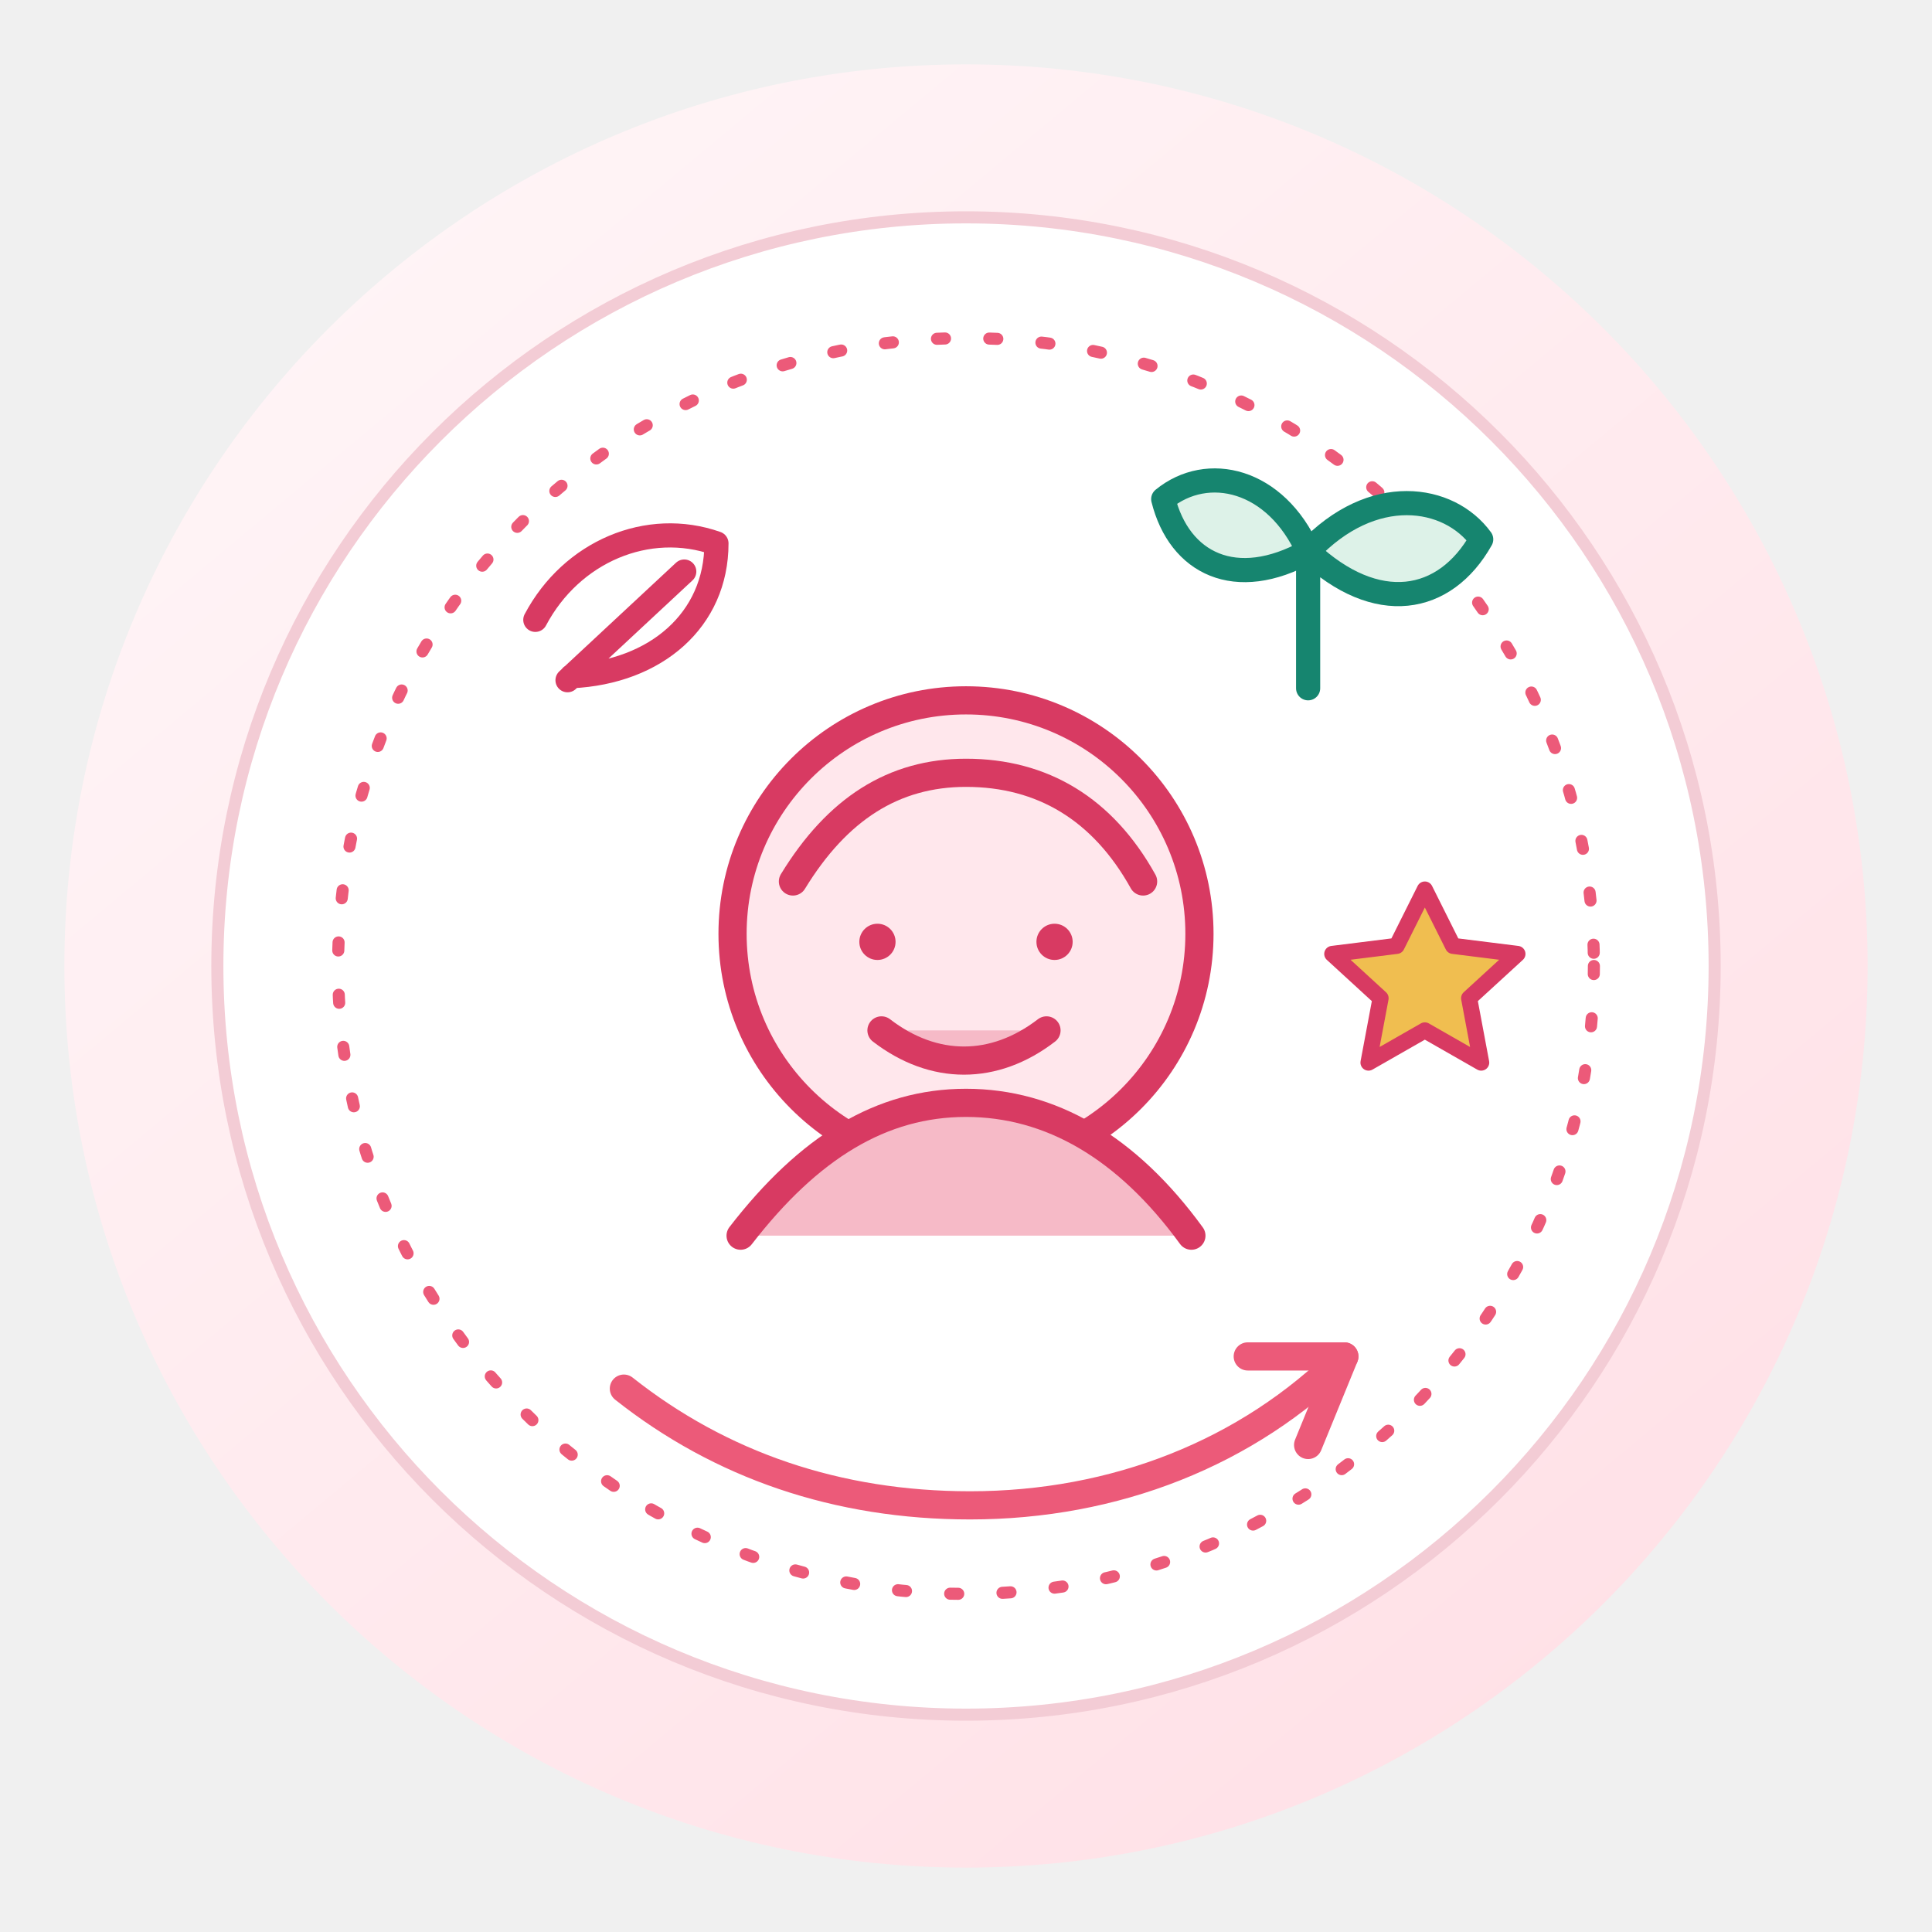
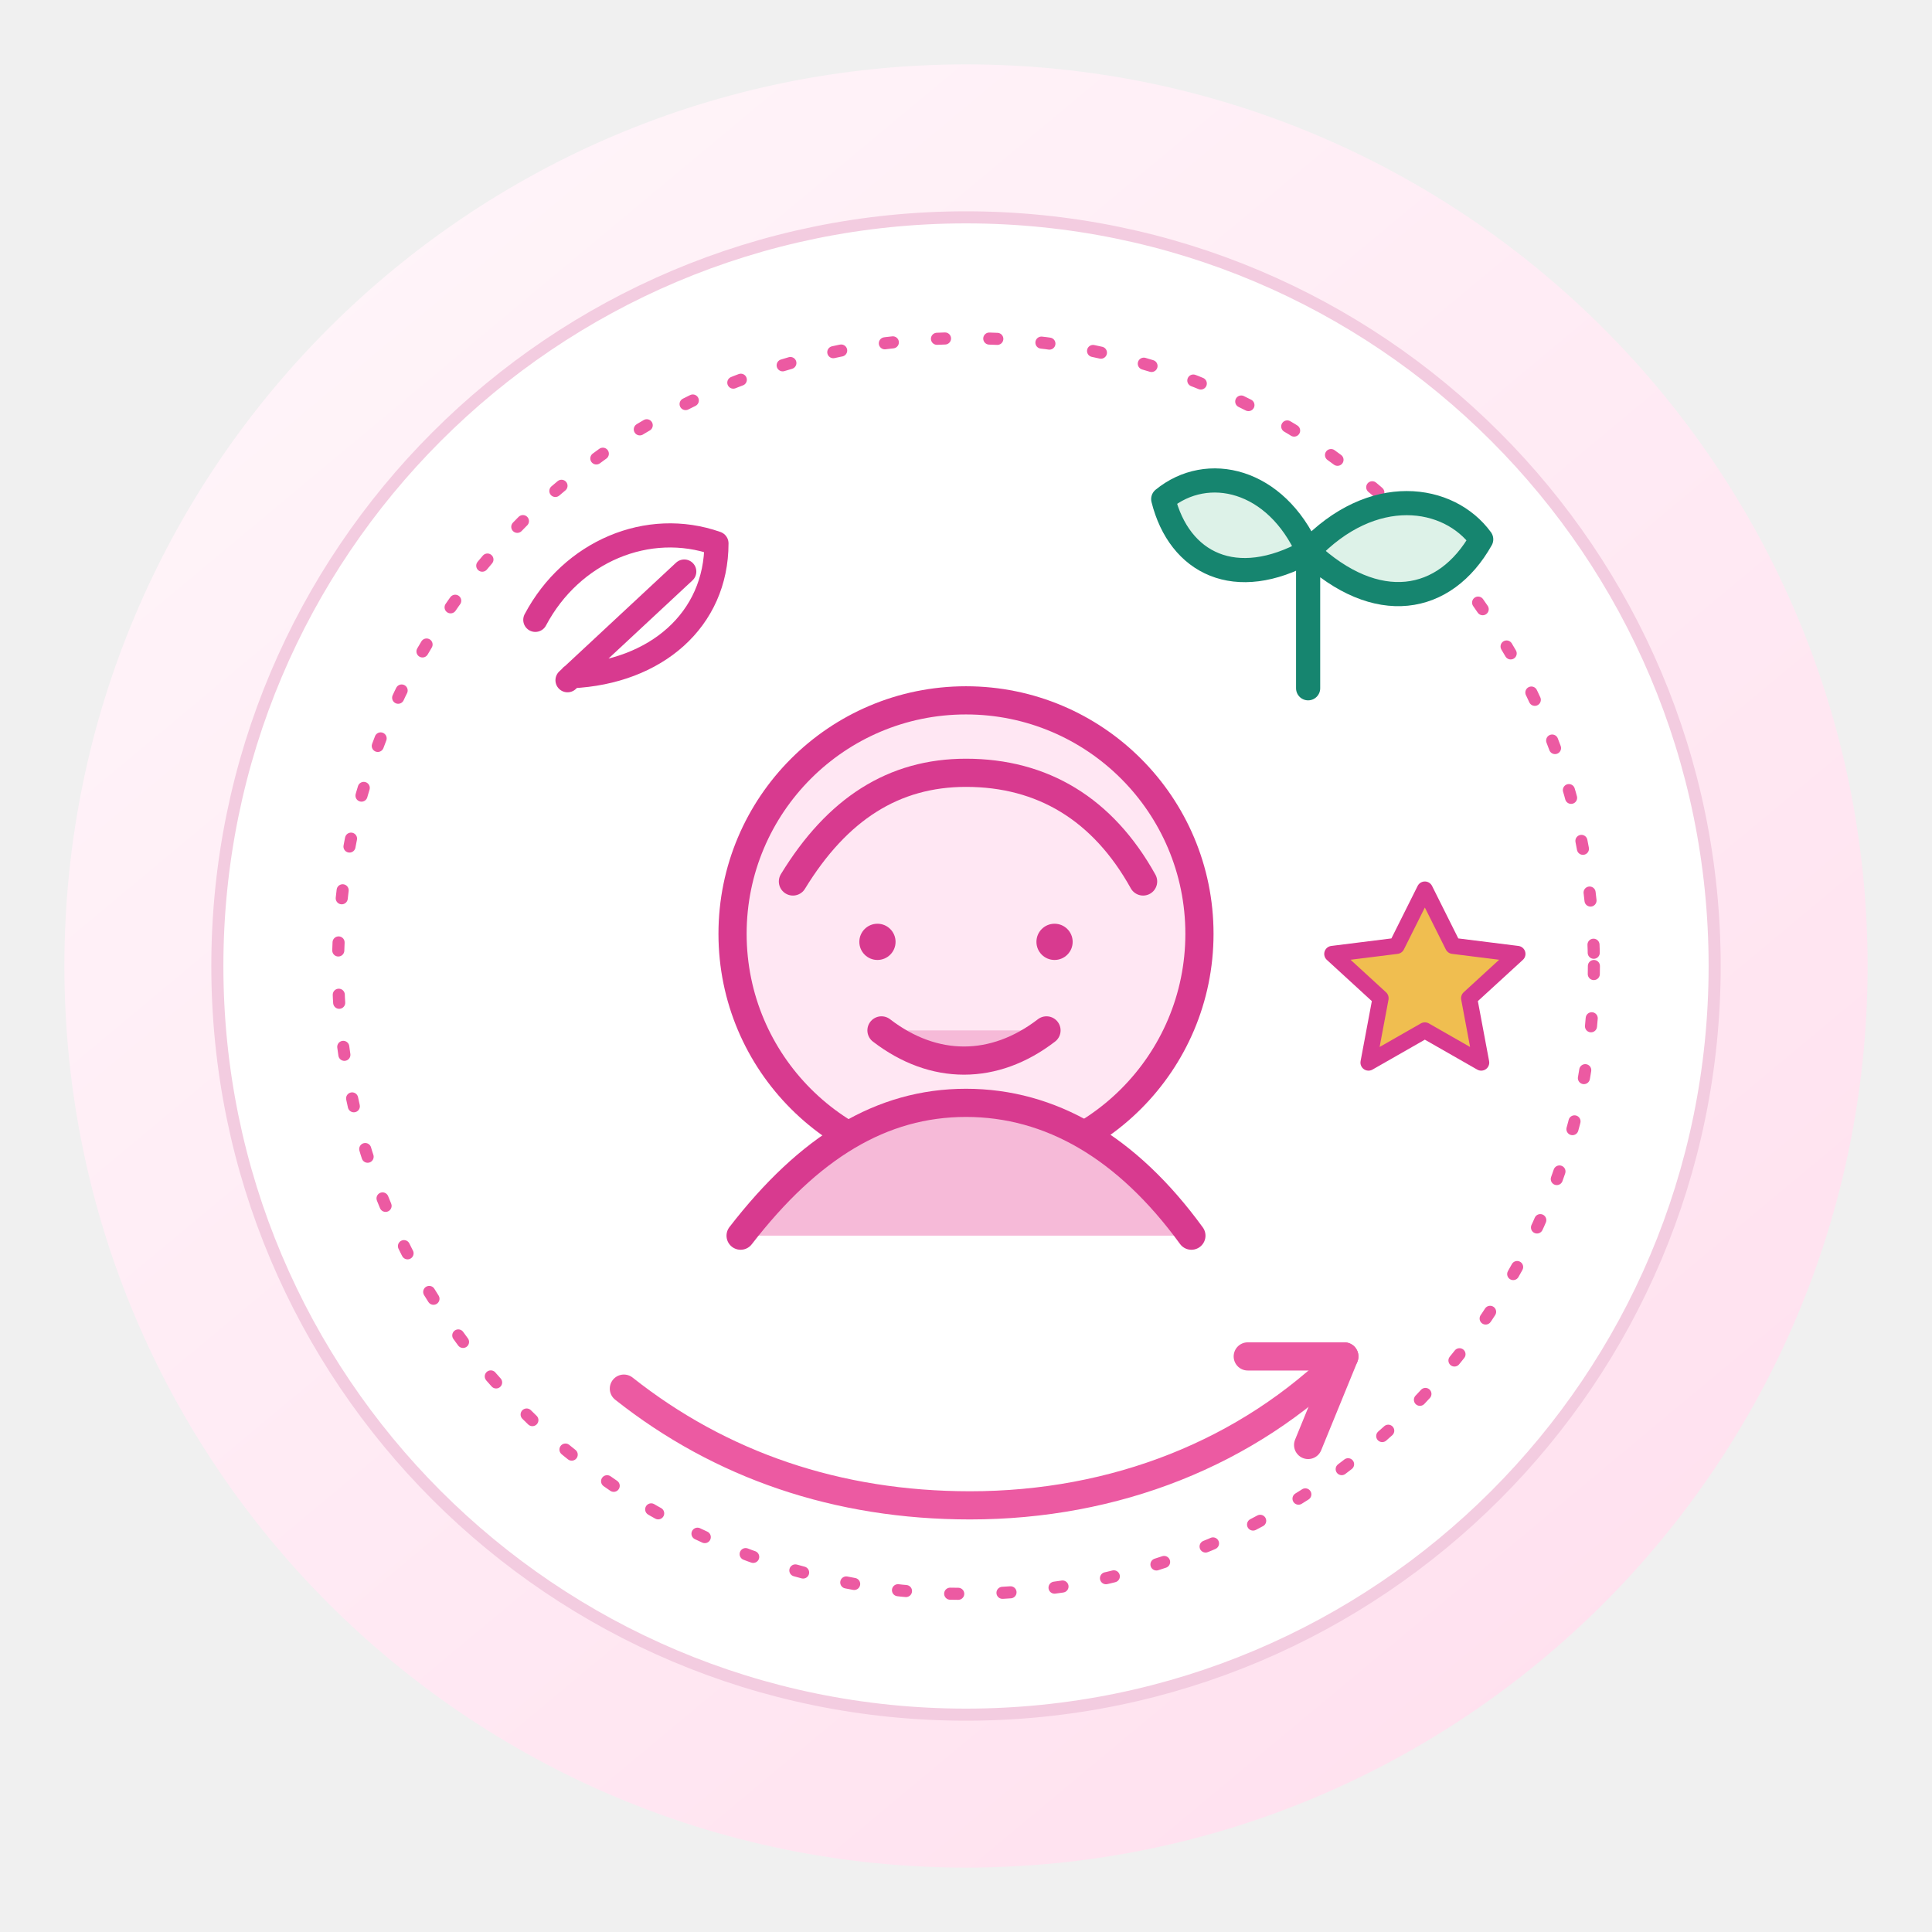
<svg xmlns="http://www.w3.org/2000/svg" viewBox="0 0 480 480" role="img" aria-labelledby="title desc">
  <defs>
    <linearGradient id="bg" x1="90" y1="60" x2="390" y2="420" gradientUnits="userSpaceOnUse">
-       <stop stop-color="#FFF4F6" />
-       <stop offset="1" stop-color="#FFE1E7" />
+       <stop stop-color="#FFF4F9" />
+       <stop offset="1" stop-color="#FFE1EF" />
    </linearGradient>
  </defs>
  <circle cx="240" cy="240" r="224" fill="url(#bg)" />
-   <circle cx="240" cy="240" r="186" fill="#fff" stroke="#F3CCD5" stroke-width="3" />
-   <circle cx="240" cy="240" r="156" fill="none" stroke="#EC5A79" stroke-width="3" stroke-dasharray="2 11" stroke-linecap="round" />
-   <circle cx="240" cy="232" r="58" fill="#FFE7EC" stroke="#D83A62" stroke-width="7" />
-   <path d="M197 219c11-18 25-27 43-27 19 0 34 9 44 27" fill="none" stroke="#D83A62" stroke-width="7" stroke-linecap="round" />
-   <circle cx="218" cy="234" r="4.5" fill="#D83A62" />
-   <circle cx="262" cy="234" r="4.5" fill="#D83A62" />
-   <path d="M219 256c13 10 28 10 41 0M184 307c17-22 35-33 56-33s40 11 56 33" fill="#F6BAC7" stroke="#D83A62" stroke-width="7" stroke-linecap="round" stroke-linejoin="round" />
-   <path d="M133 154c9-17 28-25 45-19 0 19-15 32-36 33M141 169l29-27" fill="none" stroke="#D83A62" stroke-width="6" stroke-linecap="round" stroke-linejoin="round" />
+   <circle cx="240" cy="240" r="186" fill="#fff" stroke="#F3CCE0" stroke-width="3" />
+   <circle cx="240" cy="240" r="156" fill="none" stroke="#EC5AA2" stroke-width="3" stroke-dasharray="2 11" stroke-linecap="round" />
+   <circle cx="240" cy="232" r="58" fill="#FFE7F3" stroke="#D83A8F" stroke-width="7" />
+   <path d="M197 219c11-18 25-27 43-27 19 0 34 9 44 27" fill="none" stroke="#D83A8F" stroke-width="7" stroke-linecap="round" />
+   <circle cx="218" cy="234" r="4.5" fill="#D83A8F" />
+   <circle cx="262" cy="234" r="4.5" fill="#D83A8F" />
+   <path d="M219 256c13 10 28 10 41 0M184 307c17-22 35-33 56-33s40 11 56 33" fill="#F6BAD8" stroke="#D83A8F" stroke-width="7" stroke-linecap="round" stroke-linejoin="round" />
+   <path d="M133 154c9-17 28-25 45-19 0 19-15 32-36 33M141 169l29-27" fill="none" stroke="#D83A8F" stroke-width="6" stroke-linecap="round" stroke-linejoin="round" />
  <path d="M325 137c16-17 35-14 43-3-9 16-26 19-43 3zM325 137c-8-18-25-22-36-13 4 16 18 23 36 13zM325 137v34" fill="#DDF2E8" stroke="#16856F" stroke-width="6" stroke-linejoin="round" stroke-linecap="round" />
-   <path d="M155 345c24 19 53 29 86 29 36 0 69-13 93-37" fill="none" stroke="#EC5A79" stroke-width="7" stroke-linecap="round" />
-   <path d="M310 337l24 0-9 22" fill="none" stroke="#EC5A79" stroke-width="7" stroke-linecap="round" stroke-linejoin="round" />
-   <path d="M354 221l7 14 16 2-12 11 3 16-14-8-14 8 3-16-12-11 16-2z" fill="#F0BE50" stroke="#D83A62" stroke-width="4" stroke-linejoin="round" />
+   <path d="M155 345c24 19 53 29 86 29 36 0 69-13 93-37" fill="none" stroke="#EC5AA2" stroke-width="7" stroke-linecap="round" />
+   <path d="M310 337l24 0-9 22" fill="none" stroke="#EC5AA2" stroke-width="7" stroke-linecap="round" stroke-linejoin="round" />
+   <path d="M354 221l7 14 16 2-12 11 3 16-14-8-14 8 3-16-12-11 16-2z" fill="#F0BE50" stroke="#D83A8F" stroke-width="4" stroke-linejoin="round" />
</svg>
